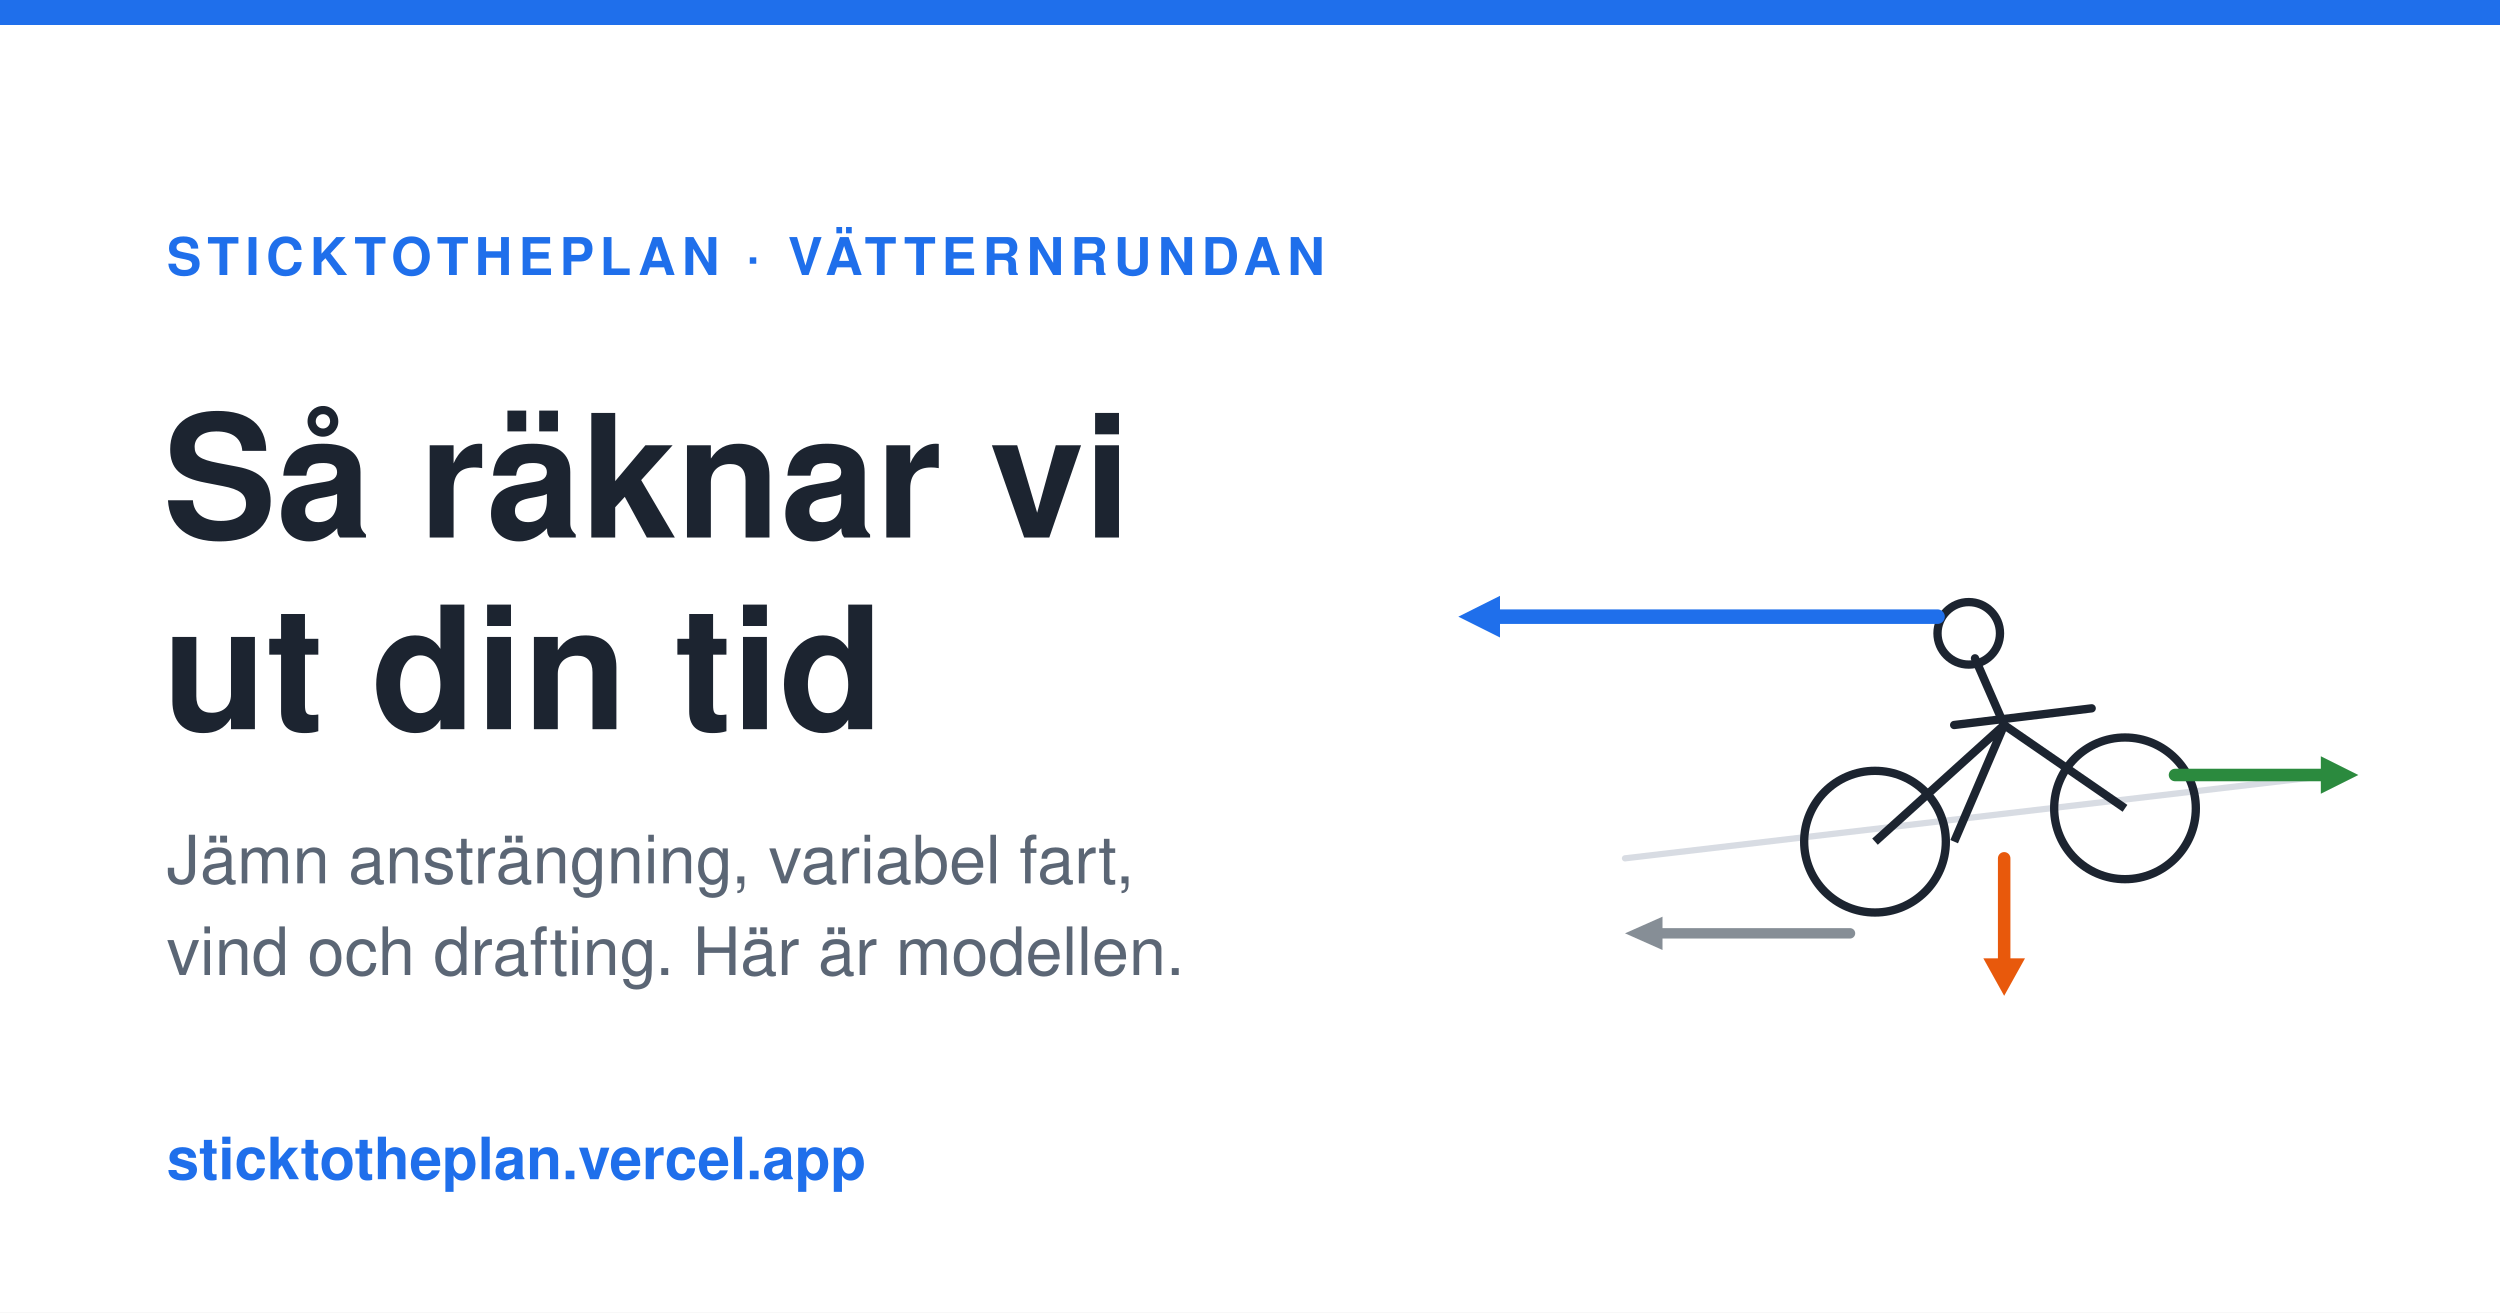
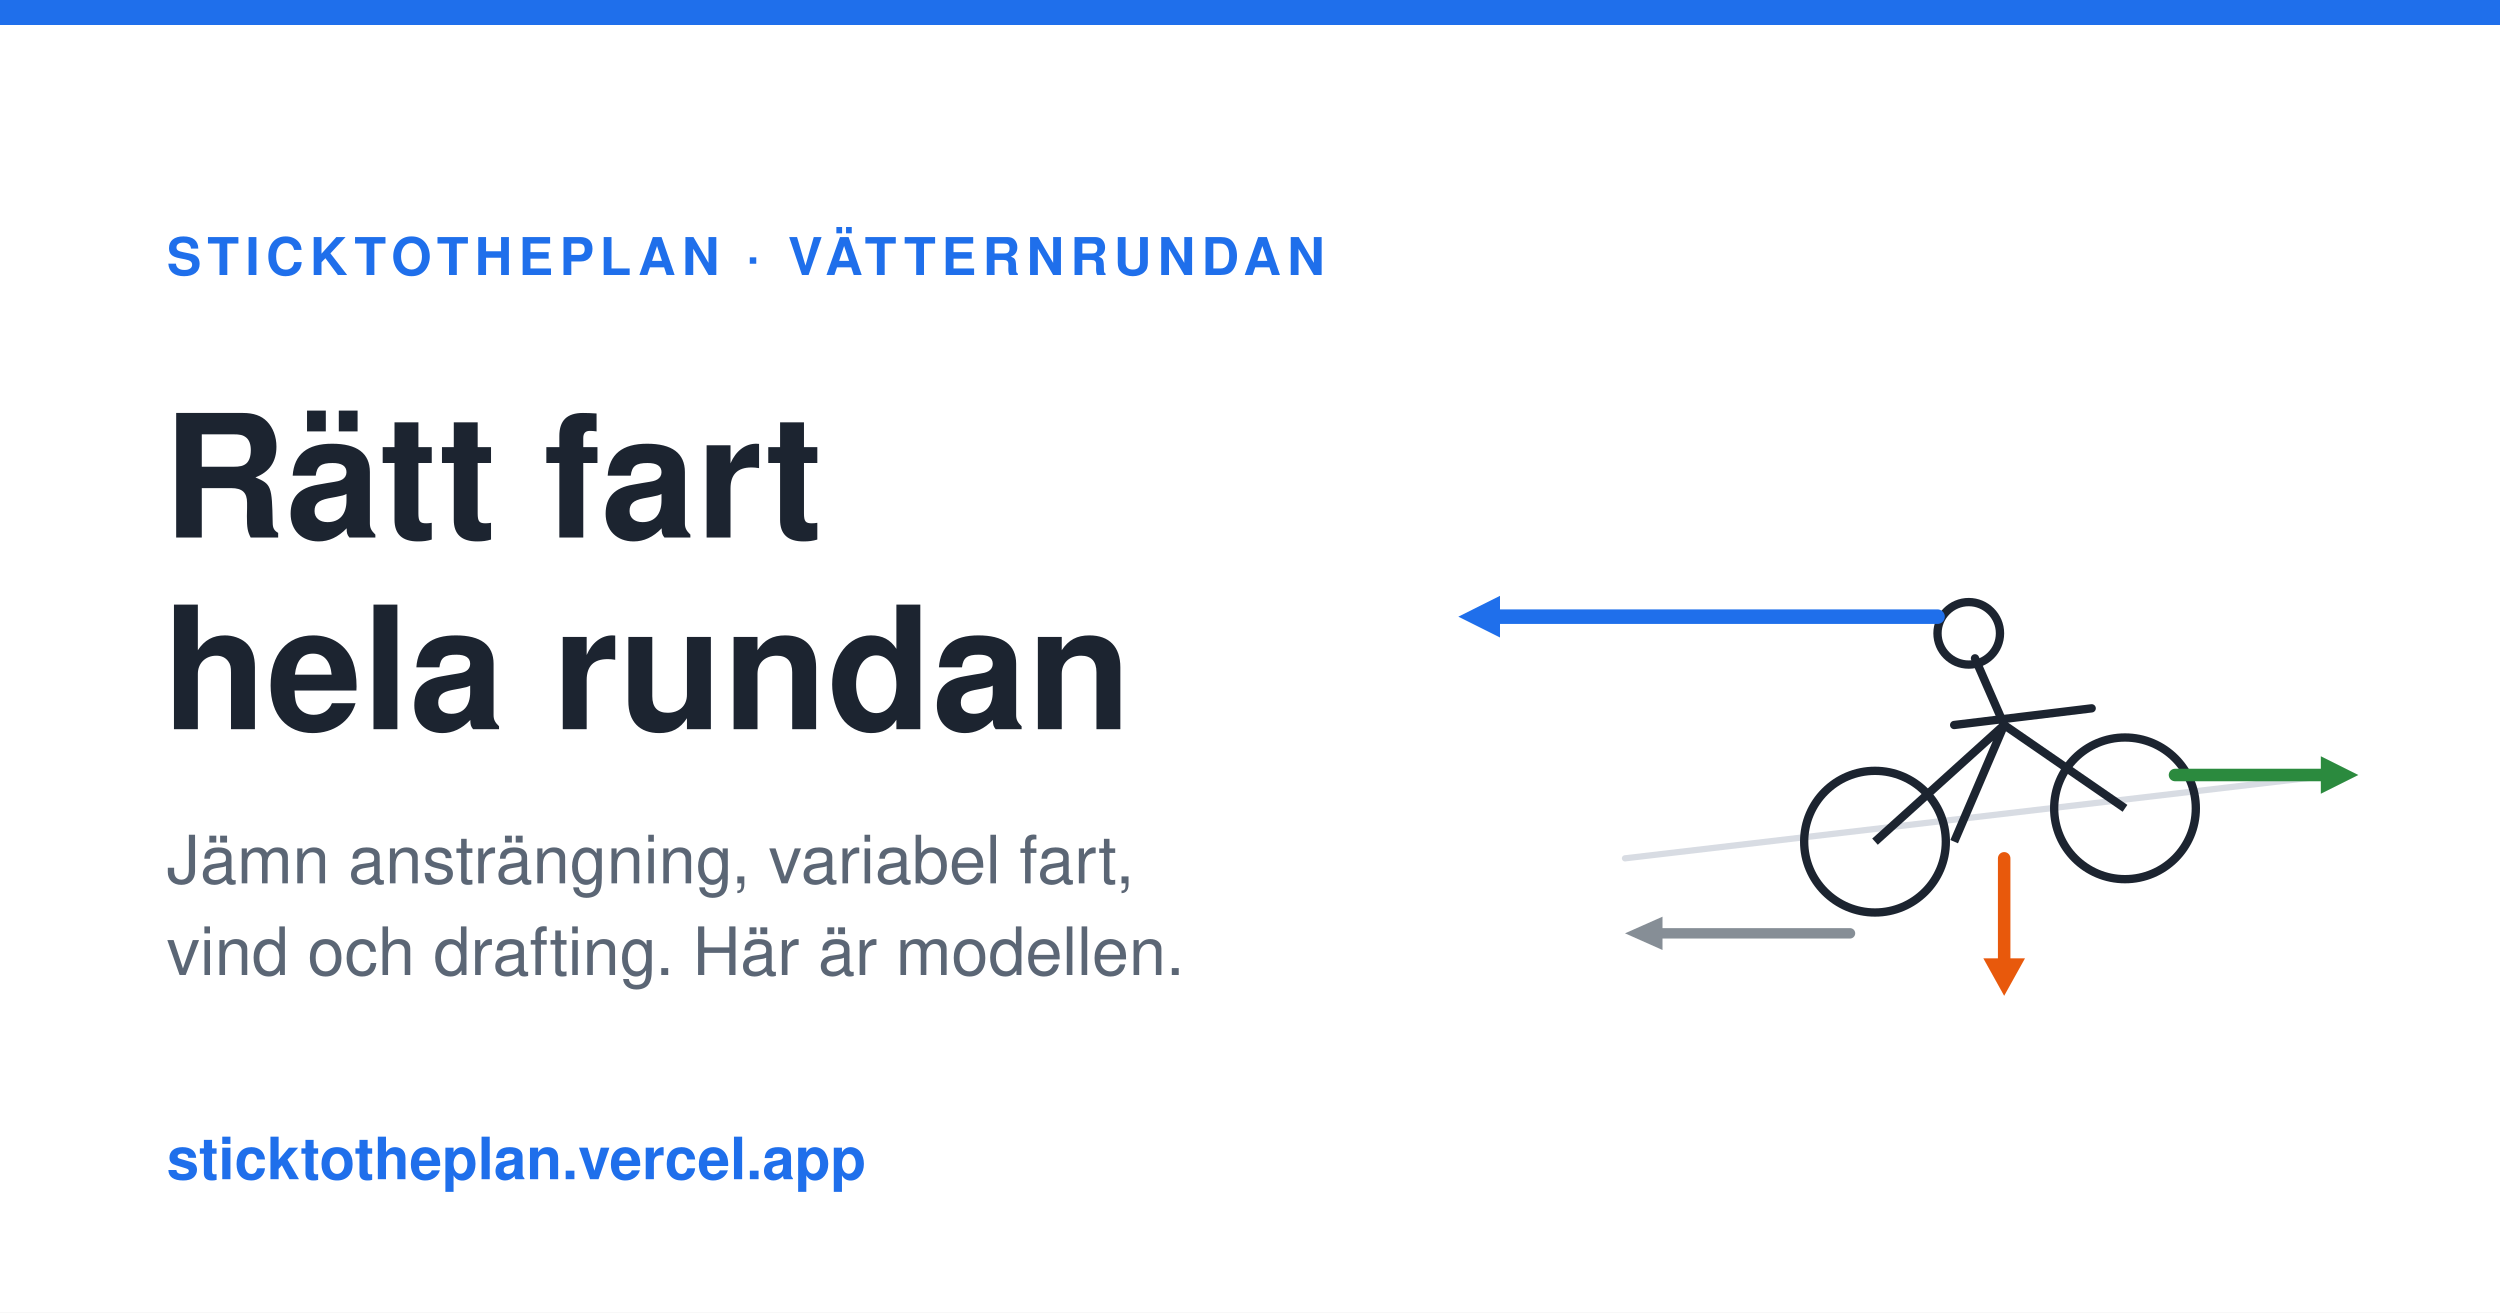
<svg xmlns="http://www.w3.org/2000/svg" width="1200" height="630" viewBox="0 0 1200 630">
  <rect width="1200" height="630" fill="#ffffff" />
  <rect width="1200" height="12" fill="#1f6feb" />
  <text x="80" y="132" font-family="Helvetica, Arial, sans-serif" font-size="25" font-weight="bold" letter-spacing="3" fill="#1f6feb">STICKTOTHEPLAN · VÄTTERNRUNDAN</text>
-   <text x="78" y="258" font-family="Helvetica, Arial, sans-serif" font-size="82" font-weight="bold" fill="#1c2430">Så räknar vi</text>
-   <text x="78" y="350" font-family="Helvetica, Arial, sans-serif" font-size="82" font-weight="bold" fill="#1c2430">ut din tid</text>
+   <text x="78" y="258" font-family="Helvetica, Arial, sans-serif" font-size="82" font-weight="bold" fill="#1c2430">Rätt fart</text>
+   <text x="78" y="350" font-family="Helvetica, Arial, sans-serif" font-size="82" font-weight="bold" fill="#1c2430">hela rundan</text>
  <text x="80" y="424" font-family="Helvetica, Arial, sans-serif" font-size="32" fill="#5b6675">Jämn ansträngning, variabel fart,</text>
  <text x="80" y="468" font-family="Helvetica, Arial, sans-serif" font-size="32" fill="#5b6675">vind och drafting. Här är modellen.</text>
  <text x="80" y="566" font-family="Helvetica, Arial, sans-serif" font-size="28" font-weight="bold" fill="#1f6feb">sticktotheplan.vercel.app</text>
  <line x1="780" y1="412" x2="1120" y2="372" stroke="#d8dce3" stroke-width="3" stroke-linecap="round" />
  <circle cx="900" cy="404" r="34" fill="none" stroke="#1c2430" stroke-width="4" />
  <circle cx="1020" cy="388" r="34" fill="none" stroke="#1c2430" stroke-width="4" />
  <path d="M900 404 L962 348 L1020 388 M962 348 L938 404" fill="none" stroke="#1c2430" stroke-width="4" stroke-linejoin="round" />
  <line x1="938" y1="348" x2="1004" y2="340" stroke="#1c2430" stroke-width="4" stroke-linecap="round" />
  <line x1="962" y1="348" x2="948" y2="316" stroke="#1c2430" stroke-width="4" stroke-linecap="round" />
  <circle cx="945" cy="304" r="15" fill="none" stroke="#1c2430" stroke-width="4" />
  <line x1="930" y1="296" x2="716" y2="296" stroke="#1f6feb" stroke-width="7" stroke-linecap="round" />
  <polygon points="700,296 720,286 720,306" fill="#1f6feb" />
  <line x1="888" y1="448" x2="794" y2="448" stroke="#868e96" stroke-width="5" stroke-linecap="round" />
  <polygon points="780,448 798,440 798,456" fill="#868e96" />
  <line x1="962" y1="412" x2="962" y2="462" stroke="#e8590c" stroke-width="6" stroke-linecap="round" />
  <polygon points="962,478 952,460 972,460" fill="#e8590c" />
  <line x1="1044" y1="372" x2="1118" y2="372" stroke="#2b8a3e" stroke-width="6" stroke-linecap="round" />
  <polygon points="1132,372 1114,363 1114,381" fill="#2b8a3e" />
</svg>
